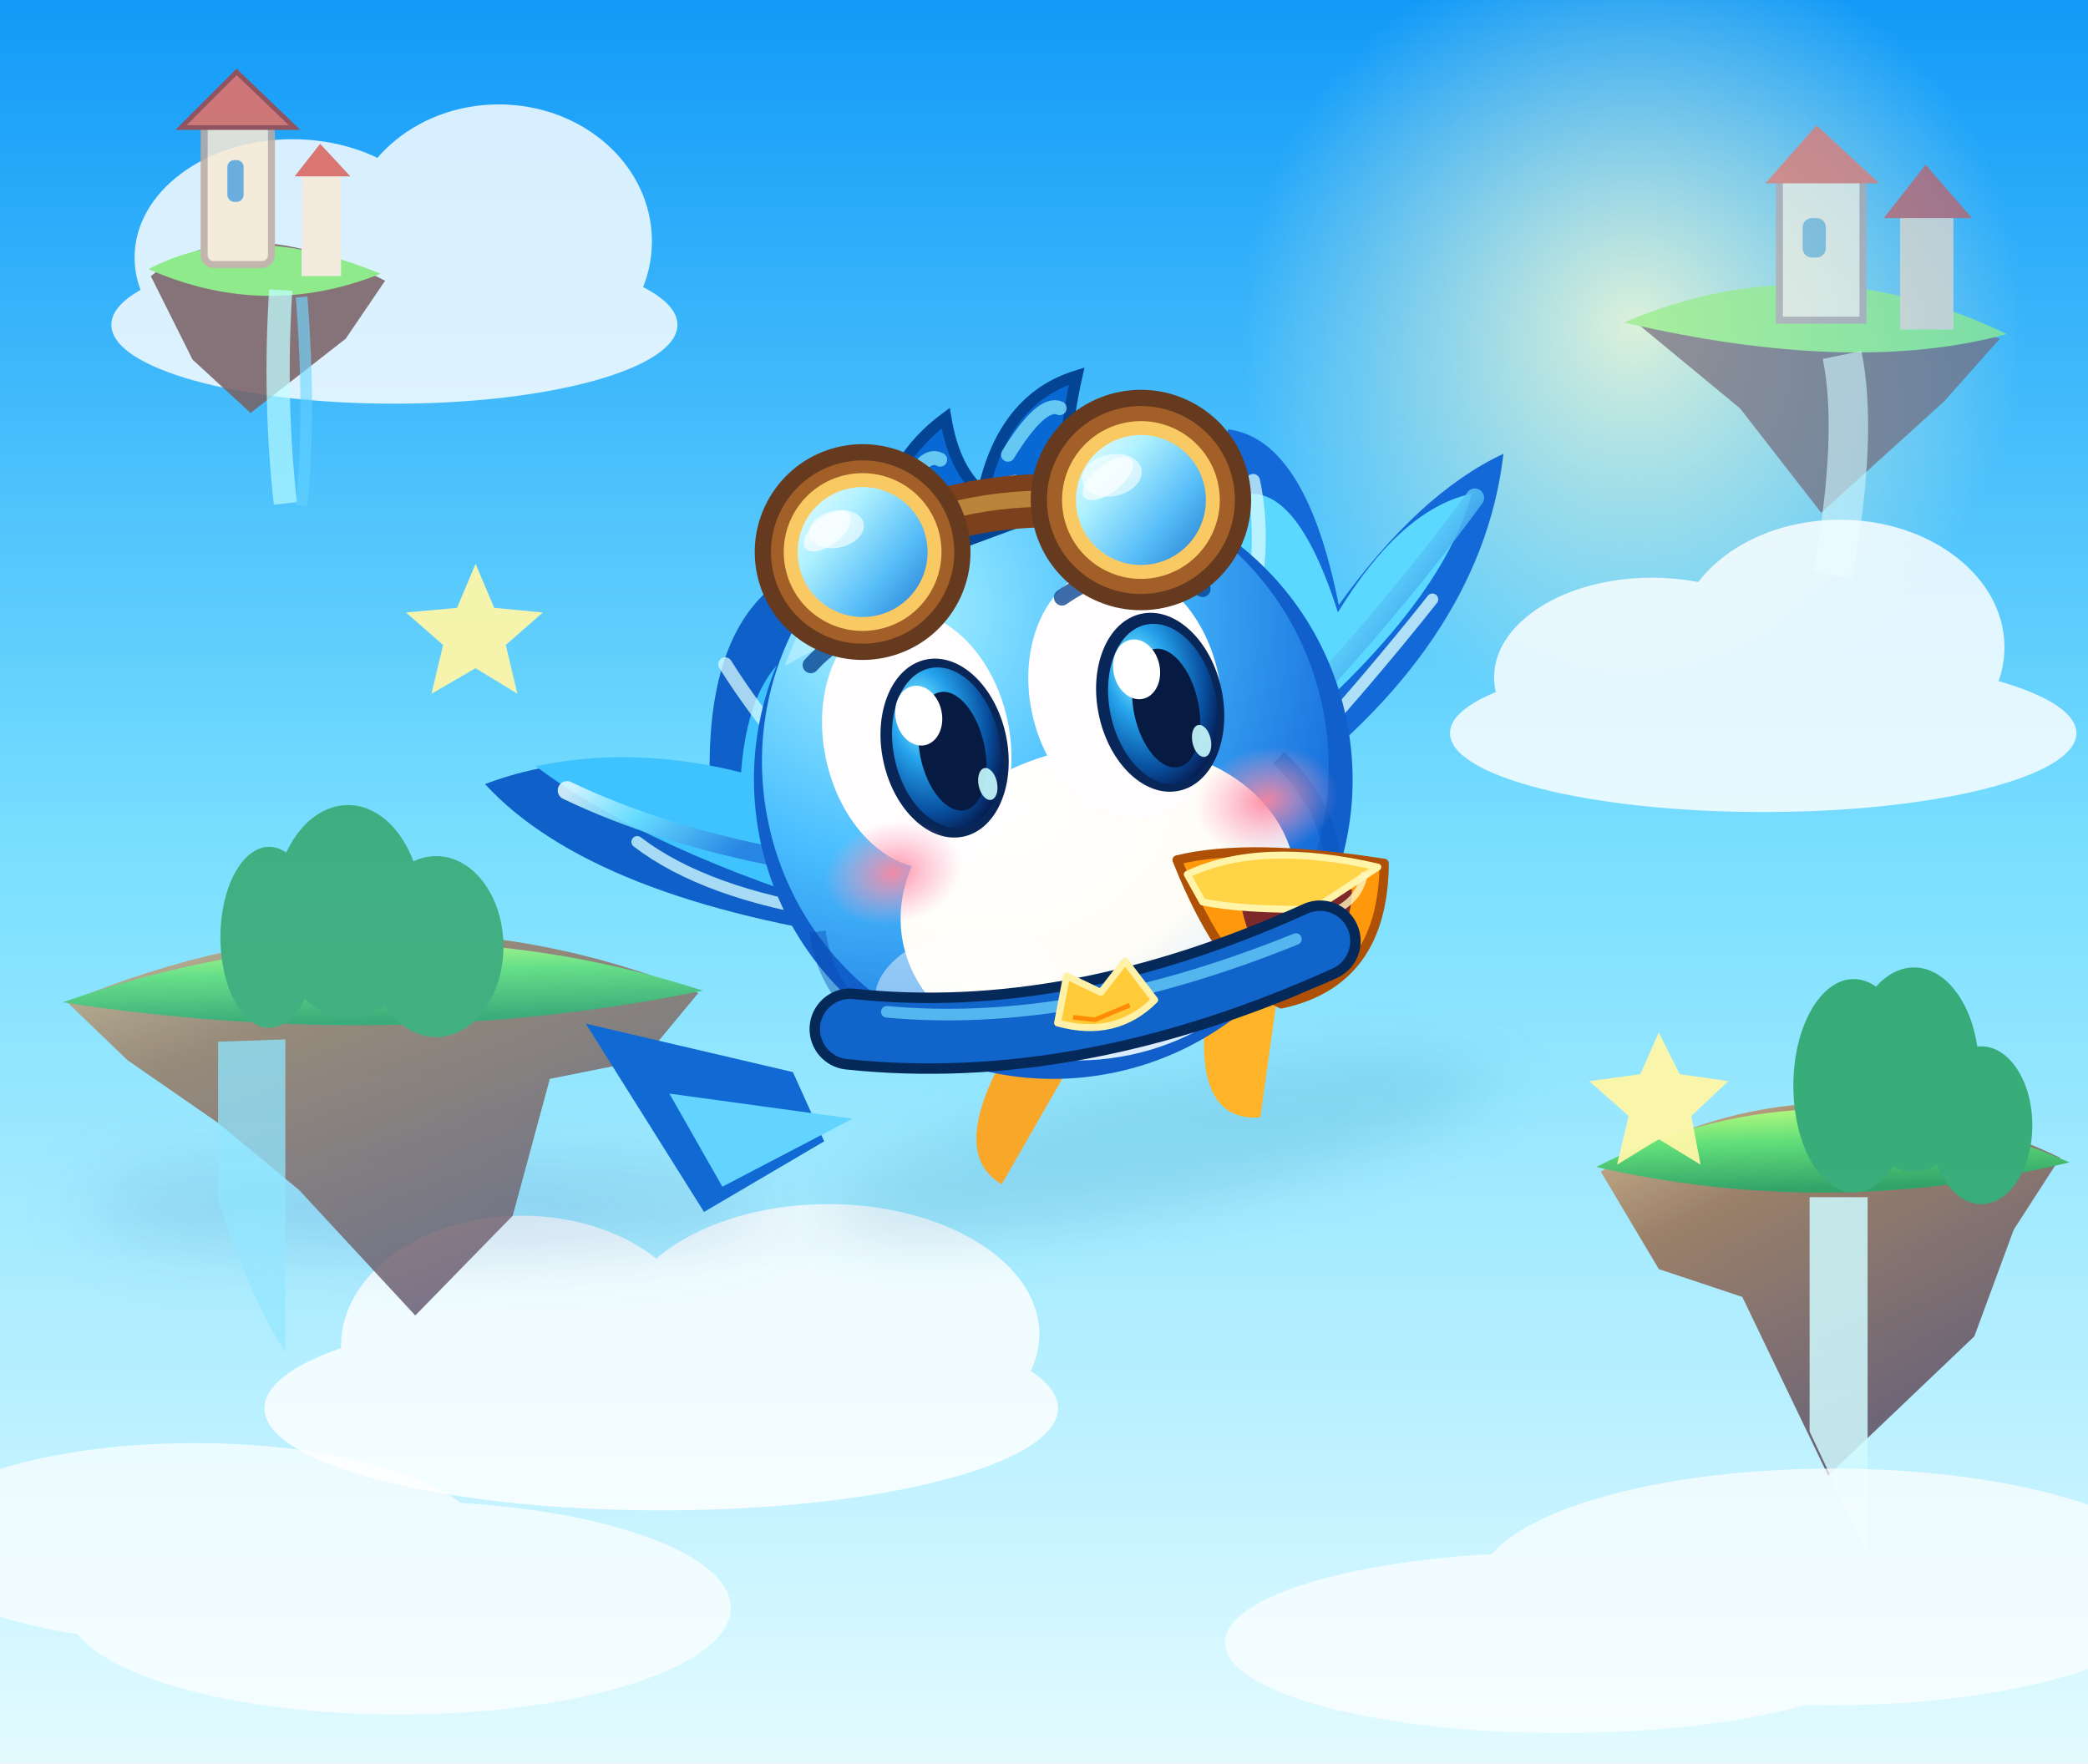
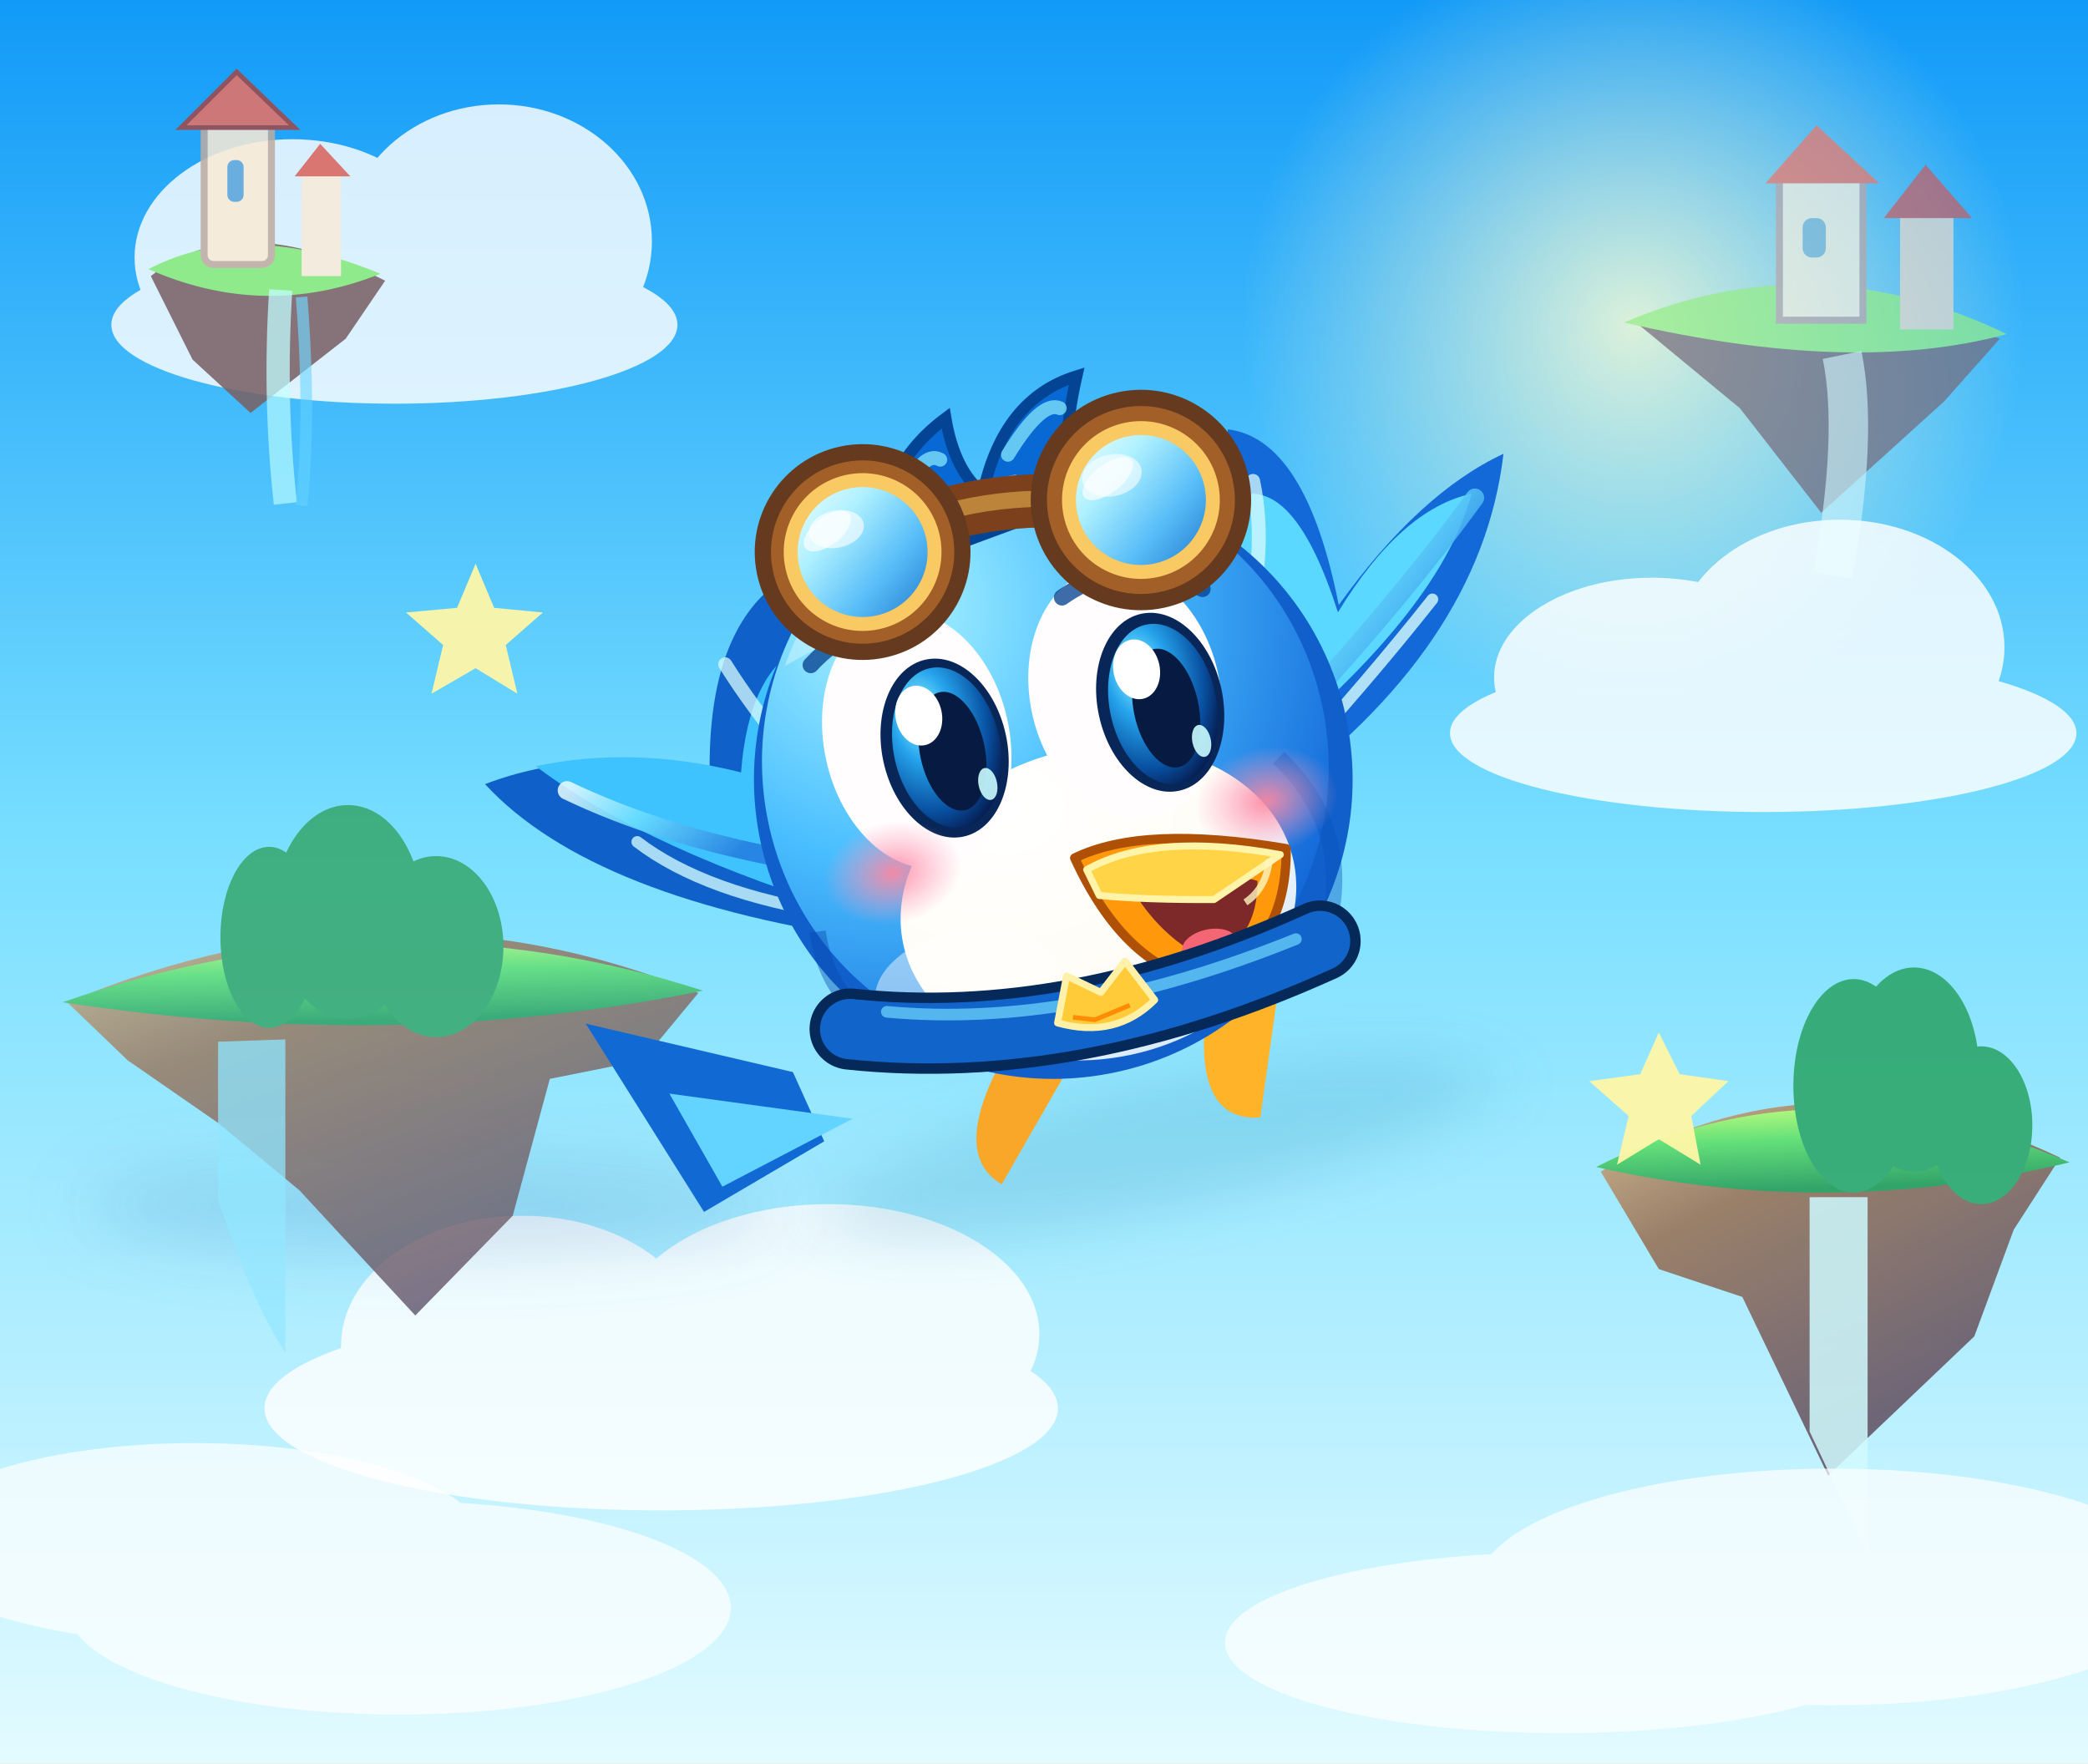
<svg xmlns="http://www.w3.org/2000/svg" width="900" height="760" viewBox="0 0 900 760">
  <defs>
    <linearGradient id="sky" x2="0" y2="1">
      <stop stop-color="#119af8" />
      <stop offset=".48" stop-color="#79dfff" />
      <stop offset="1" stop-color="#e3fbff" />
    </linearGradient>
    <linearGradient id="rock" x2=".6" y2="1">
      <stop stop-color="#d4b485" />
      <stop offset=".32" stop-color="#997459" />
      <stop offset="1" stop-color="#5b516b" />
    </linearGradient>
    <linearGradient id="grass" x2=".2" y2="1">
      <stop stop-color="#c7ff71" />
      <stop offset=".43" stop-color="#5edf6b" />
      <stop offset="1" stop-color="#269c59" />
    </linearGradient>
    <radialGradient id="belly" cx=".33" cy=".15" r=".9">
      <stop stop-color="#ffffff" />
      <stop offset=".62" stop-color="#fffdf6" />
      <stop offset="1" stop-color="#d6eaff" />
    </radialGradient>
    <radialGradient id="cheek">
      <stop stop-color="#ff869e" stop-opacity=".92" />
      <stop offset="1" stop-color="#ff9bc0" stop-opacity="0" />
    </radialGradient>
    <linearGradient id="lens" x1="0" y1="0" x2=".8" y2="1">
      <stop stop-color="#f6ffff" />
      <stop offset=".35" stop-color="#aff1ff" />
      <stop offset=".72" stop-color="#57bdf8" />
      <stop offset="1" stop-color="#2a83d3" />
    </linearGradient>
    <radialGradient id="body" cx=".28" cy=".18" r=".9">
      <stop stop-color="#adf5ff" />
      <stop offset=".48" stop-color="#49beff" />
      <stop offset="1" stop-color="#1265d7" />
    </radialGradient>
    <radialGradient id="irisBopi" cx=".33" cy=".27" r=".78">
      <stop stop-color="#94faff" />
      <stop offset=".37" stop-color="#26a4ed" />
      <stop offset=".78" stop-color="#084f9f" />
      <stop offset="1" stop-color="#061e53" />
    </radialGradient>
    <linearGradient id="featherGlint" x1="0" y1="0" x2=".85" y2=".8">
      <stop stop-color="#e5faff" />
      <stop offset=".42" stop-color="#6bdfff" />
      <stop offset="1" stop-color="#247cdf" />
    </linearGradient>
    <radialGradient id="sun">
      <stop stop-color="#fffed3" />
      <stop offset="1" stop-color="#fffed3" stop-opacity="0" />
    </radialGradient>
    <filter id="shadow" x="-60%" y="-60%" width="220%" height="240%">
      <feGaussianBlur stdDeviation="14" />
    </filter>
  </defs>
  <rect width="900" height="760" fill="url(#sky)" />
  <circle cx="704" cy="140" r="168" fill="url(#sun)" opacity=".82" />
  <g fill="white" opacity=".82">
    <ellipse cx="170" cy="140" rx="122" ry="34" />
    <ellipse cx="126" cy="111" rx="68" ry="51" />
    <ellipse cx="215" cy="104" rx="66" ry="59" />
    <ellipse cx="760" cy="316" rx="135" ry="34" />
    <ellipse cx="712" cy="292" rx="68" ry="43" />
    <ellipse cx="793" cy="279" rx="71" ry="55" />
    <ellipse cx="285" cy="607" rx="171" ry="44" />
    <ellipse cx="225" cy="580" rx="78" ry="56" />
    <ellipse cx="357" cy="575" rx="91" ry="56" />
  </g>
  <g opacity=".8">
    <ellipse cx="185" cy="520" rx="150" ry="20" fill="#2d6bab" opacity=".22" filter="url(#shadow)" />
    <path d="M29 432Q168 374 301 428L277 457 237 465 221 524 179 567 129 513 94 484 55 457Z" fill="url(#rock)" />
    <path d="M27 432Q167 383 303 427Q171 454 27 432Z" fill="url(#grass)" />
    <path d="M94 449v68q14 43 29 66v-135z" fill="#8de6ff" opacity=".75" />
    <g fill="#31a361">
      <ellipse cx="116" cy="404" rx="21" ry="39" />
      <ellipse cx="150" cy="393" rx="32" ry="46" />
      <ellipse cx="188" cy="408" rx="29" ry="39" />
    </g>
  </g>
  <g opacity=".9">
    <path d="M690 505Q783 449 888 499L868 530 851 576 788 636 751 559 715 547Z" fill="url(#rock)" />
    <path d="M688 503Q784 454 892 501Q789 526 688 503Z" fill="url(#grass)" />
    <path d="M780 516v101q17 36 25 53v-154z" fill="#d2fbff" opacity=".85" />
    <g fill="#2da66b">
      <ellipse cx="799" cy="468" rx="26" ry="46" />
      <ellipse cx="825" cy="461" rx="28" ry="44" />
      <ellipse cx="854" cy="485" rx="22" ry="34" />
    </g>
  </g>
  <g opacity=".86">
    <path d="M65 119Q103 89 166 121L149 146 108 178 83 155Z" fill="#775f64" />
    <path d="M64 116Q106 94 164 118Q114 138 64 116Z" fill="#83e978" />
    <rect x="88" y="51" width="29" height="63" rx="4" fill="#f8ead5" stroke="#bdaca1" stroke-width="3" />
    <path d="M78 55L102 31 127 55Z" fill="#e97064" stroke="#a14748" stroke-width="2" />
    <rect x="98" y="69" width="7" height="18" rx="3" fill="#58a4da" />
    <rect x="130" y="74" width="17" height="45" fill="#f6ead9" />
    <path d="M127 76L138 62 151 76Z" fill="#d9635a" />
    <path d="M121 125q-3 47 2 92" stroke="#bdffff" stroke-width="10" opacity=".75" fill="none" />
    <path d="M130 128q4 51 0 90" stroke="#62d3ff" stroke-width="5" opacity=".65" fill="none" />
  </g>
  <g opacity=".70">
    <path d="M704 138Q779 113 862 146L838 173 785 221 750 176Z" fill="#746879" />
    <path d="M700 139Q782 104 865 144Q799 162 700 139Z" fill="#93ed84" />
    <rect x="767" y="77" width="36" height="61" fill="#f6f0df" stroke="#b6a5a9" stroke-width="3" />
    <path d="M761 79L783 54 810 79Z" fill="#ee7467" />
    <rect x="777" y="94" width="10" height="17" rx="4" fill="#7db7d5" />
    <rect x="819" y="91" width="23" height="51" fill="#ead9cb" />
    <path d="M812 94L830 71 850 94Z" fill="#c95b60" />
    <path d="M794 153Q801 187 790 248" fill="none" stroke="#edffff" stroke-width="17" opacity=".64" />
  </g>
  <g opacity=".70" fill="#ffffff">
    <ellipse cx="84" cy="665" rx="125" ry="43" />
    <ellipse cx="172" cy="693" rx="143" ry="46" />
    <ellipse cx="790" cy="684" rx="153" ry="51" />
    <ellipse cx="673" cy="708" rx="145" ry="39" />
  </g>
  <g transform="translate(454 336) rotate(-12)">
    <ellipse cx="10" cy="164" rx="146" ry="28" fill="#1a7ea7" opacity=".16" filter="url(#shadow)" />
    <path d="M-86 53Q-205 10-240-49Q-195-56-144-35Q-132-93-98-108Q-65-53-49-13Z" fill="#0f61c9" data-wing="left" />
    <path d="M-93 40Q-177-6-217-52Q-174-52-131-31Q-119-72-94-79Z" fill="#3fc3ff" data-wing="left" />
    <path d="M88 29Q192-17 219-97Q180-88 136-48Q137-121 105-132Q84-67 61-33Z" fill="#1269d7" data-wing="right" />
    <path d="M81 14Q177-34 202-83Q171-83 135-45Q129-105 104-103Z" fill="#5ad8ff" data-wing="right" />
    <path d="M-206 -39Q-171 -12 -121 9" fill="none" stroke="url(#featherGlint)" stroke-width="8" opacity=".87" stroke-linecap="round" data-wing="left" />
    <path d="M-181 -11Q-157 17 -104 37" fill="none" stroke="#c8f7ff" stroke-width="5" opacity=".82" stroke-linecap="round" data-wing="left" />
    <path d="M-128 -78Q-113 -37 -80 13" fill="none" stroke="#d5faff" stroke-width="6" opacity=".76" stroke-linecap="round" data-wing="left" />
    <path d="M203 -81Q164 -46 112 -9" fill="none" stroke="url(#featherGlint)" stroke-width="8" opacity=".86" stroke-linecap="round" data-wing="right" />
    <path d="M176 -42Q141 -13 99 17" fill="none" stroke="#d2faff" stroke-width="5" opacity=".82" stroke-linecap="round" data-wing="right" />
    <path d="M111 -108Q111 -68 81 -22" fill="none" stroke="#d5faff" stroke-width="6" opacity=".76" stroke-linecap="round" data-wing="right" />
    <path d="M-136 100L-219 61-186 151-129 132Z" fill="#116ad3" />
    <path d="M-115 125L-190 98-176 142Z" fill="#63d3ff" />
    <path d="M-39 105q-40 42-19 61l43-48z" fill="#f9a729" />
    <path d="M44 110q-16 47 13 51l20-55z" fill="#ffb329" />
    <circle r="129" fill="#115fcb" />
    <ellipse cx="-2" cy="-7" rx="122" ry="125" fill="url(#body)" />
    <path d="M-53 -103Q-50 -145 -13 -162Q-14 -139 -4 -127Q13 -165 46 -168Q34 -142 30 -115Z" fill="#0969d4" stroke="#034594" stroke-width="5" />
    <path d="M-40 -130Q-26 -151 -19 -145M10 -141Q29 -161 36 -156" fill="none" stroke="#8bf1ff" stroke-width="6" opacity=".7" stroke-linecap="round" />
    <path d="M-103 -72Q-65-133 12-132Q-24-114-49-88" fill="#d7f9ff" opacity=".48" />
    <path d="M-113 43Q-116 86-67 108" fill="none" stroke="#0647ae" stroke-width="7" opacity=".42" />
    <path d="M97 11Q125 52 97 97" fill="none" stroke="#0753bb" stroke-width="7" opacity=".4" />
    <ellipse cx="8" cy="56" rx="86" ry="67" fill="url(#belly)" />
    <ellipse cx="-55" cy="79" rx="40" ry="24" fill="#ffffff" opacity=".46" />
    <ellipse cx="-54" cy="-29" rx="40" ry="56" fill="#fffdfd" />
    <ellipse cx="38" cy="-30" rx="41" ry="55" fill="#fffdfd" />
    <ellipse cx="-43" cy="-23" rx="27" ry="39" fill="#082657" />
    <ellipse cx="-42" cy="-23" rx="23" ry="35" fill="url(#irisBopi)" />
    <ellipse cx="-40" cy="-21" rx="14" ry="26" fill="#071b42" />
    <ellipse cx="52" cy="-23" rx="27" ry="39" fill="#082657" />
    <ellipse cx="53" cy="-22" rx="23" ry="35" fill="url(#irisBopi)" />
    <ellipse cx="54" cy="-20" rx="14" ry="26" fill="#071b42" />
    <ellipse cx="-51" cy="-39" rx="10" ry="13" fill="white" />
    <ellipse cx="45" cy="-39" rx="10" ry="13" fill="white" />
    <ellipse cx="-28" cy="-4" rx="4" ry="7" fill="#c9fcff" opacity=".9" />
    <ellipse cx="66" cy="-3" rx="4" ry="7" fill="#c9fcff" opacity=".9" />
    <path d="M-92 -70Q-68 -87 -40 -78M20 -76Q53 -90 80 -67" fill="none" stroke="#06428f" stroke-width="7" opacity=".78" stroke-linecap="round" />
    <ellipse cx="-76" cy="25" rx="30" ry="22" fill="url(#cheek)" />
    <ellipse cx="88" cy="28" rx="31" ry="23" fill="url(#cheek)" />
-     <path d="M45 45Q77 44 132 65Q121 115 76 115Q54 98 45 45Z" fill="#ff990b" stroke="#ae5106" stroke-width="4" stroke-linejoin="round" />
-     <path d="M68 68Q92 62 116 73Q111 99 79 105Q67 91 68 68Z" fill="#7e2929" />
-     <ellipse cx="93" cy="98" rx="15" ry="8" fill="#f56675" />
-     <path d="M48 52Q82 44 129 66L98 78Q68 72 52 65Z" fill="#ffd447" stroke="#fff4a7" stroke-width="3" stroke-linejoin="round" />
-     <path d="M109 80Q119 77 123 67" fill="none" stroke="#fff6c0" stroke-width="3" opacity=".8" />
+     <path d="M2 35Q34 27 92 50Q83 94 44 98Q13 84 2 35Z" fill="#ff990b" stroke="#ae5106" stroke-width="4" stroke-linejoin="round" />
+     <path d="M24 55Q53 48 77 61Q72 86 49 90Q32 77 24 55Z" fill="#7e2929" />
+     <ellipse cx="51" cy="84" rx="12" ry="7" fill="#f56675" />
+     <path d="M6 41Q38 31 89 52L57 65Q28 59 9 53Z" fill="#ffd447" stroke="#fff4a7" stroke-width="3" stroke-linejoin="round" />
+     <path d="M70 69Q80 65 84 53" fill="none" stroke="#fff6c0" stroke-width="3" opacity=".8" />
    <path d="M-108 87Q-16 117 98 92" fill="none" stroke="#052959" stroke-width="35" stroke-linecap="round" />
    <path d="M-108 87Q-16 117 98 92" fill="none" stroke="#1164c9" stroke-width="26" stroke-linecap="round" />
    <path d="M-91 83Q-14 107 88 89" fill="none" stroke="#71d8ff" stroke-width="5" opacity=".70" stroke-linecap="round" />
    <path d="M-20 103L-12 84 1 94 14 83 23 102Q3 115-20 103Z" fill="#ffcb38" stroke="#fff1a7" stroke-width="3" stroke-linejoin="round" />
    <path d="M-13 102L-4 105 12 102" fill="none" stroke="#ff8b06" stroke-width="2" />
    <path d="M-94 -101Q-7 -147 93 -91" fill="none" stroke="#7d401c" stroke-width="23" />
    <path d="M-89 -104Q-7 -146 88 -94" fill="none" stroke="#bc833a" stroke-width="7" stroke-linecap="round" />
    <circle cx="-60" cy="-113" r="43" fill="#a26028" stroke="#653a1f" stroke-width="7" />
    <circle cx="-60" cy="-113" r="31" fill="url(#lens)" stroke="#f9c964" stroke-width="6" />
    <ellipse cx="-69" cy="-125" rx="12" ry="8" fill="#ffffff" opacity=".62" />
    <ellipse cx="-73" cy="-125" rx="12" ry="6" fill="white" opacity=".66" transform="rotate(-26 -73 -125)" />
    <circle cx="62" cy="-110" r="44" fill="#a26028" stroke="#653a1f" stroke-width="7" />
    <circle cx="62" cy="-110" r="31" fill="url(#lens)" stroke="#f9c964" stroke-width="6" />
    <ellipse cx="52" cy="-123" rx="13" ry="9" fill="#ffffff" opacity=".58" />
    <ellipse cx="50" cy="-122" rx="13" ry="6" fill="white" opacity=".66" transform="rotate(-26 50 -122)" />
  </g>
  <g fill="#fff7a7" opacity=".94">
    <path d="M205 243l8 19 21 2-16 14 5 21-18-11-19 11 5-21-16-14 22-2Z" />
    <path d="M715 445l9 18 21 3-16 15 4 21-18-11-18 11 5-21-17-15 22-3Z" />
  </g>
</svg>
